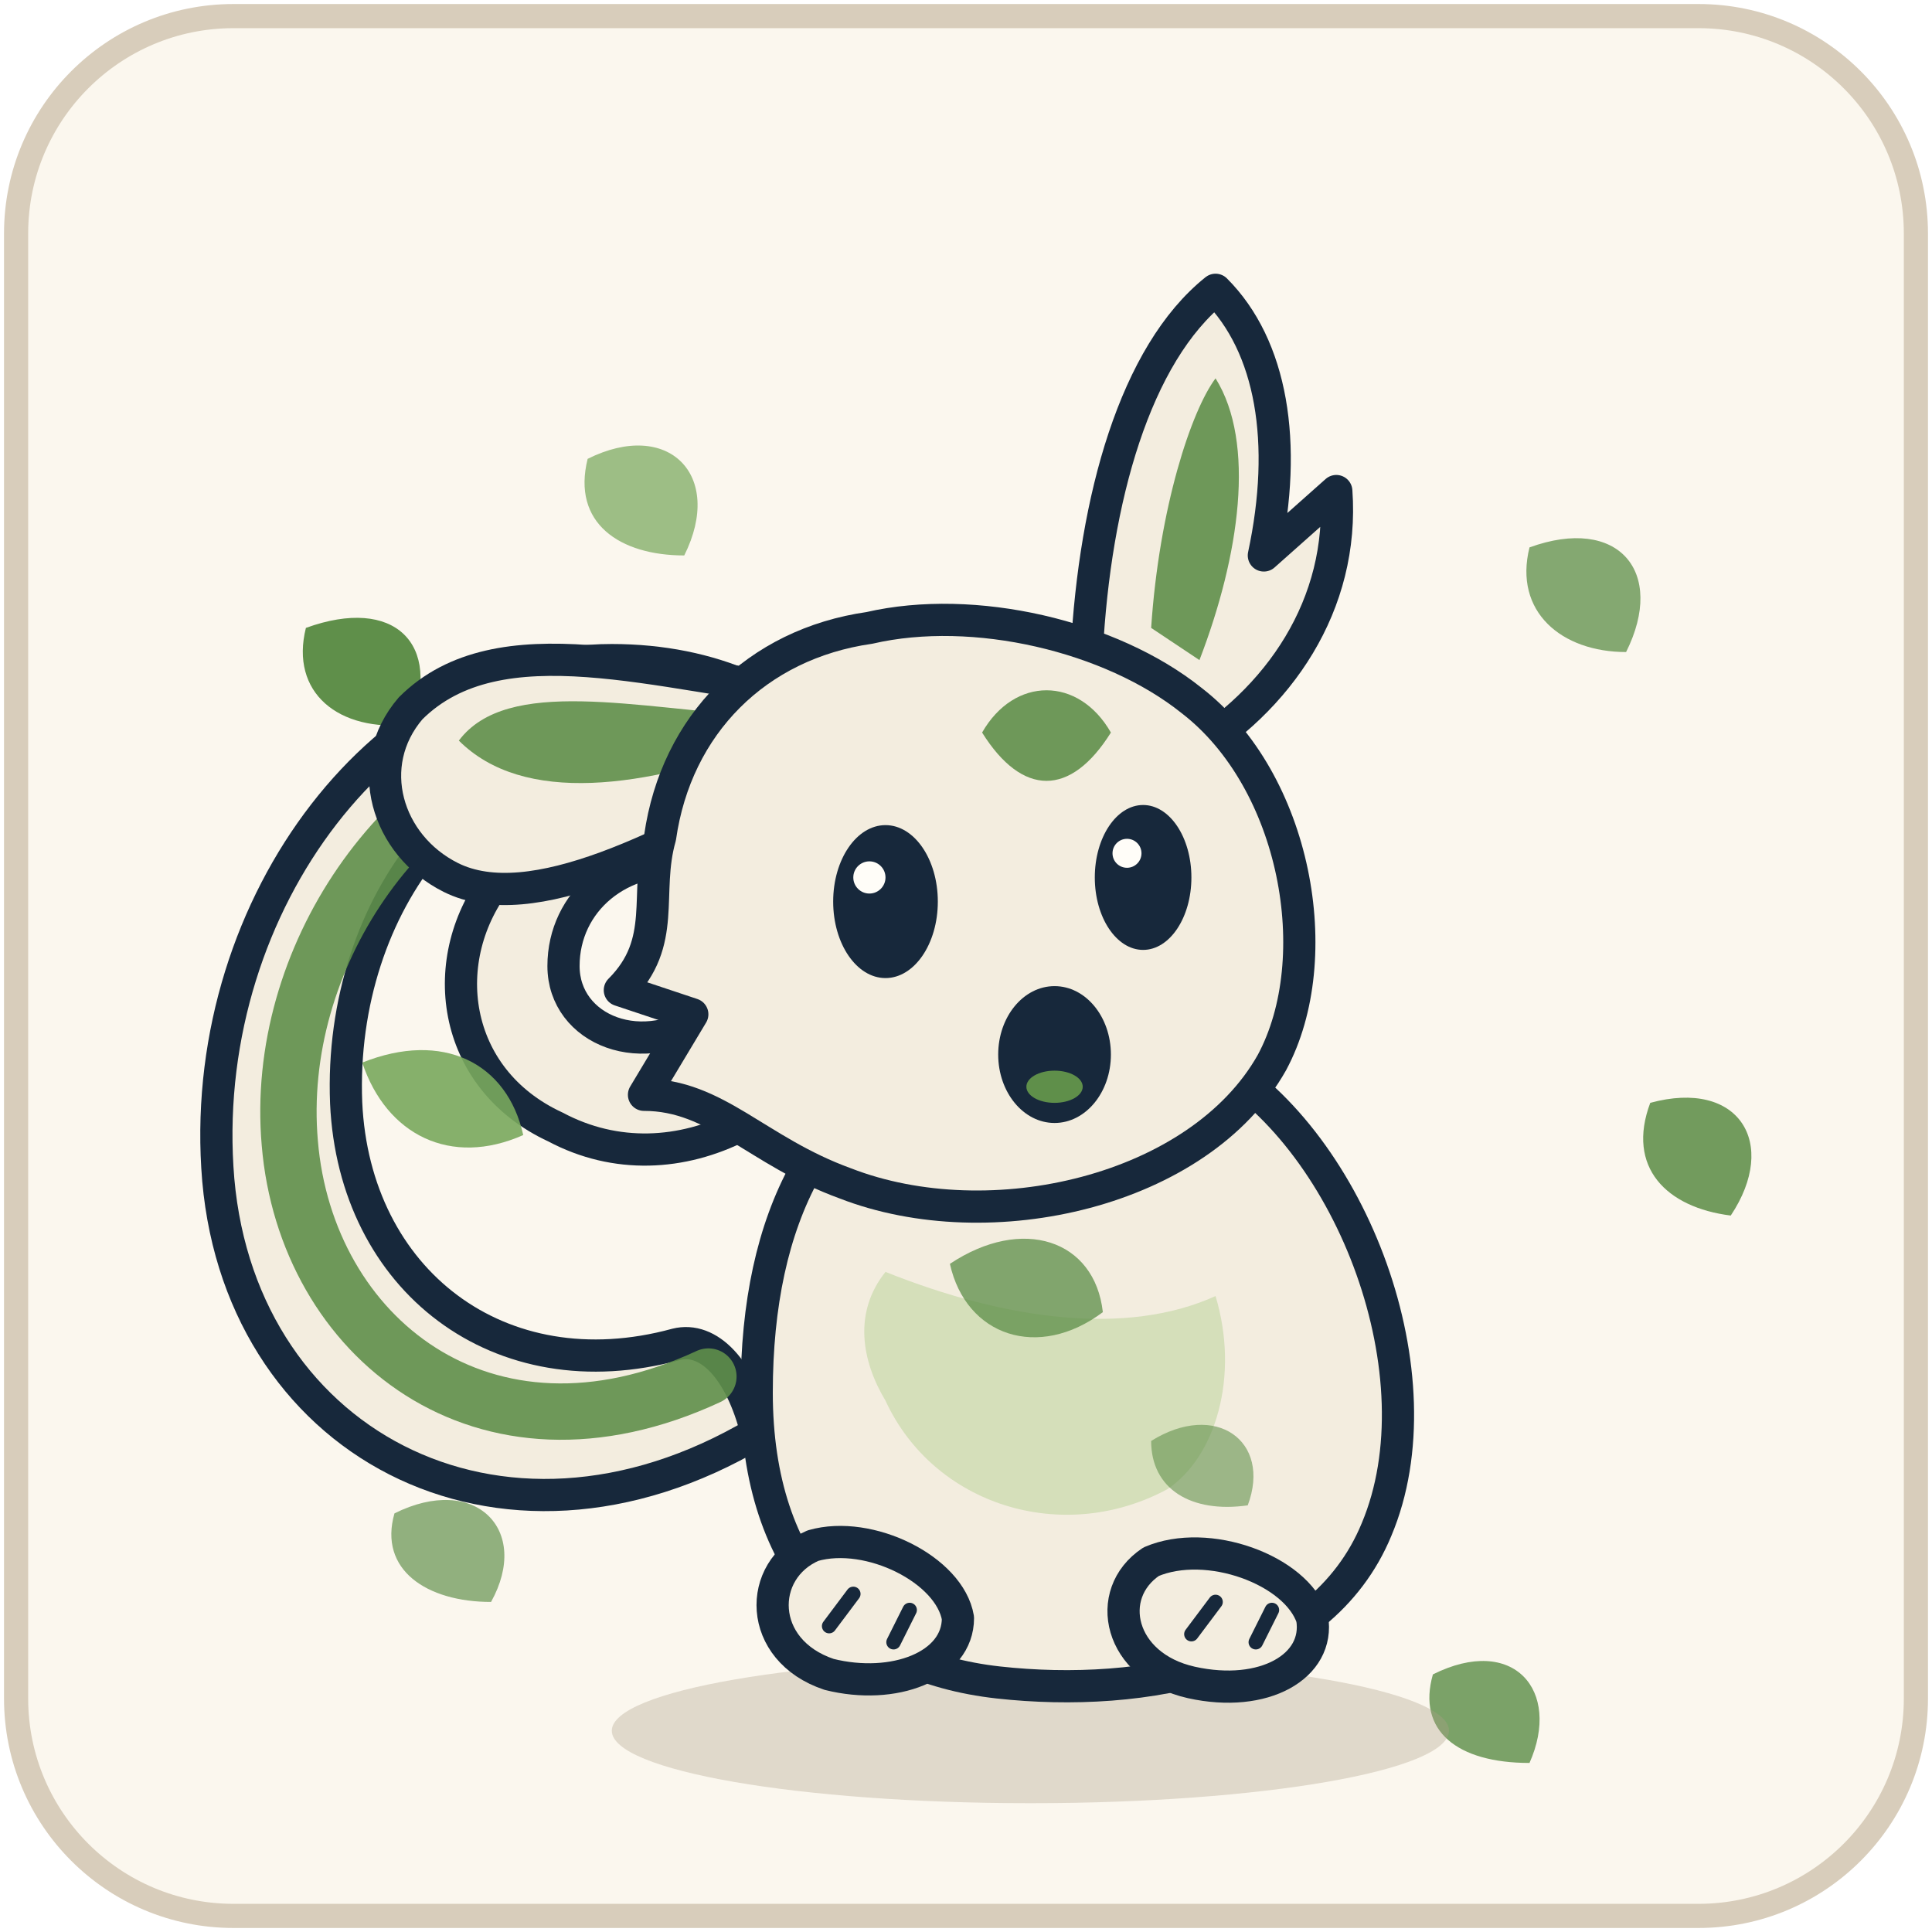
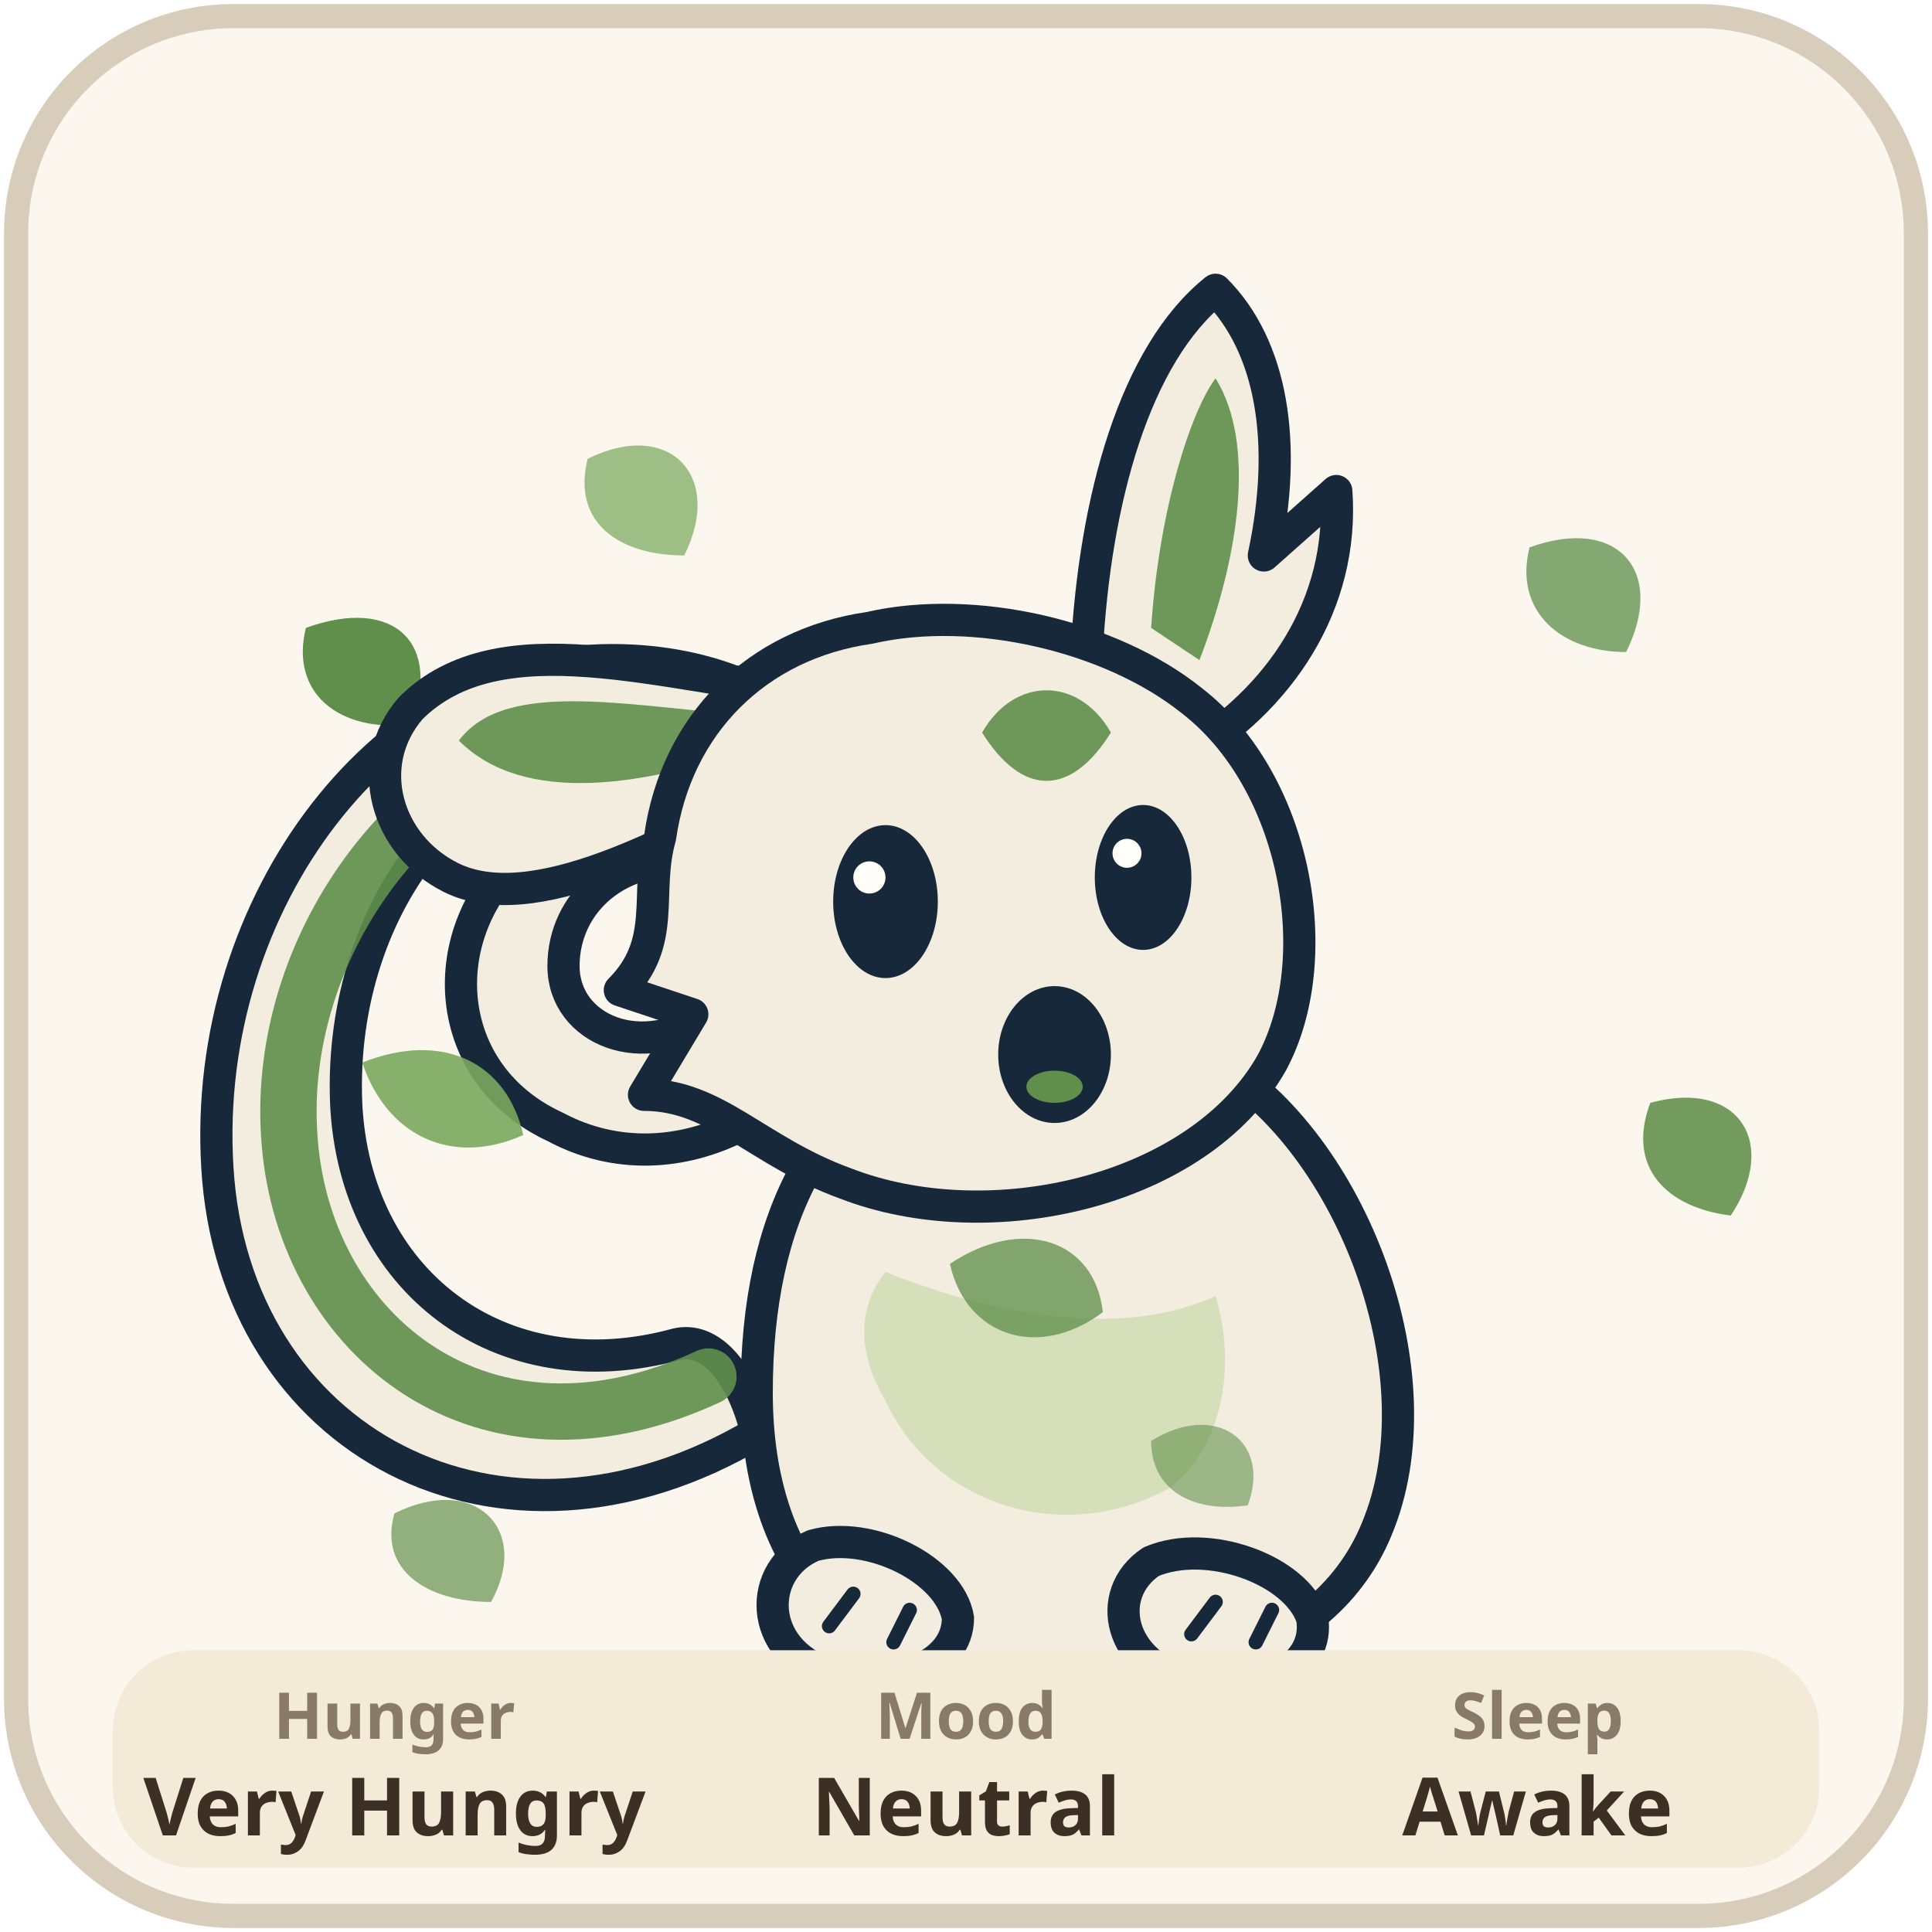
<svg xmlns="http://www.w3.org/2000/svg" viewBox="0 0 240 240" width="240" height="240" role="img" data-prototype-class="earth" data-prototype-stage="adult" data-prototype-mood="neutral" data-prototype-hunger="very_hungry" data-prototype-behavior="idle" data-prototype-expression="hungry" data-class-effect-level="adult" data-gitty-class="earth" data-gitty-stage="adult" data-gitty-body="adult" data-gitty-behavior="idle" data-gitty-face="hungry">
  <style> .gitty-character { animation: gitty-breathe 3.8s ease-in-out infinite; transform-box: fill-box; transform-origin: 50% 100%; } .gitty-tail { animation: tail-idle 4.2s ease-in-out infinite; transform-box: fill-box; transform-origin: 80% 80%; } .gitty-eyes { animation: gitty-blink 5.6s ease-in-out infinite; transform-box: fill-box; transform-origin: center; } .stage-hatchling .gitty-ears, .stage-baby .gitty-ears { transform: scale(1.1); transform-box: fill-box; transform-origin: 50% 100%; } .stage-mature .gitty-tail { transform: scale(1.04); transform-box: fill-box; transform-origin: 85% 85%; } .behavior-sleeping .gitty-anatomy, .behavior-hibernating .gitty-anatomy { transform-origin: 50% 100%; } .food-bowl { animation: food-bowl-nudge 2.4s ease-in-out infinite; transform-box: fill-box; transform-origin: center; } .play-ball { animation: play-ball-bounce 1.4s ease-in-out infinite; transform-box: fill-box; transform-origin: center; } .sleep-zzz, .sleep-particle { animation: sleep-float 3s ease-in-out infinite; transform-box: fill-box; transform-origin: center; } .sleep-particle-2 { animation-delay: -1.4s; animation-duration: 3.8s; } @keyframes gitty-breathe { 0%, 100% { transform: translateY(0) scaleY(1); } 50% { transform: translateY(-1px) scaleY(1.012); } } @keyframes gitty-blink { 0%, 44%, 48%, 100% { transform: scaleY(1); } 46% { transform: scaleY(.08); } } @keyframes tail-idle { 0%, 100% { transform: rotate(-1deg); } 50% { transform: rotate(3deg); } } @keyframes food-bowl-nudge { 0%, 70%, 100% { transform: translateX(0); } 82% { transform: translateX(-2px); } } @keyframes play-ball-bounce { 0%, 100% { transform: translateY(0) rotate(-4deg); } 50% { transform: translateY(-7px) rotate(9deg); } } @keyframes sleep-float { 0%, 100% { opacity: .35; transform: translateY(3px); } 50% { opacity: .9; transform: translateY(-5px); } } @media (prefers-reduced-motion: reduce) { .gitty-character, .gitty-tail, .gitty-eyes, .earth-leaf, .water-bubble, .water-drop, .air-wind, .air-spark, .fire-flame, .fire-ember, .psy-particle, .psy-character, .psy-shadow, .food-bowl, .play-ball, .sleep-zzz, .sleep-particle { animation: none !important; } } .class-earth .gitty-tail { animation-duration: 5.8s; } .earth-leaf { animation: earth-leaf-drift 6.4s ease-in-out infinite; transform-box: fill-box; transform-origin: center; } .leaf-2 { animation-duration: 7.8s; animation-delay: -2.1s; opacity: .76; } .leaf-3 { animation-duration: 5.9s; animation-delay: -4.2s; opacity: .88; } .leaf-4 { animation-duration: 8.6s; animation-delay: -1.3s; opacity: .68; } .leaf-5 { animation-duration: 7.1s; animation-delay: -5.4s; opacity: .82; } .leaf-6 { animation-duration: 9.2s; animation-delay: -3.2s; opacity: .72; } .leaf-7 { animation-duration: 7.5s; animation-delay: -1.7s; } .leaf-8 { animation-duration: 6.7s; animation-delay: -4.8s; } .leaf-9 { animation-duration: 8.2s; animation-delay: -2.6s; } @keyframes earth-leaf-drift { 0%, 100% { transform: translate(0, -4px) rotate(-8deg); } 50% { transform: translate(8px, 10px) rotate(24deg); } } </style>
  <rect x="2" y="2" width="236" height="236" rx="27" fill="#fbf7ee" stroke="#d8cdbb" stroke-width="3" />
  <g class="class-earth behavior-idle">
    <g data-effect-tier="adult">
      <g fill="#5f8f4a">
        <path class="earth-leaf leaf-1" data-effect-element="leaf" d="M38 78 C49 74 55 80 51 90 C42 91 36 86 38 78Z" />
        <path class="earth-leaf leaf-2" data-effect-element="leaf" d="M190 68 C201 64 207 71 202 81 C194 81 188 76 190 68Z" />
        <path class="earth-leaf leaf-3" data-effect-element="leaf" d="M205 137 C216 134 221 142 215 151 C207 150 202 145 205 137Z" />
        <path class="earth-leaf leaf-4" data-effect-element="leaf" d="M49 188 C59 183 66 190 61 199 C53 199 47 195 49 188Z" />
        <path class="earth-leaf leaf-5" data-effect-element="leaf" d="M178 208 C188 203 194 210 190 219 C181 219 176 215 178 208Z" />
      </g>
    </g>
    <ellipse class="gitty-shadow" cx="128" cy="215" rx="52" ry="9" fill="#ad9e88" opacity=".34" />
    <g class="stage-adult" data-anatomy-stage="adult">
      <g class="gitty-character">
        <g class="gitty-tail">
          <path data-anatomy-part="tail" d="M94 178 C62 197 29 179 27 145 C25 112 48 82 76 82 C101 82 116 101 108 121 C102 138 84 148 69 140 C56 134 54 119 62 109 C68 102 79 101 86 107 C77 106 70 112 70 120 C70 128 80 132 88 126 C101 116 96 97 79 94 C59 91 42 112 43 137 C44 159 62 173 84 167 C88 166 92 170 94 178Z" fill="#f3eddf" stroke="#17283b" stroke-width="4" stroke-linecap="round" stroke-linejoin="round" />
          <g class="stage-class-markings stage-class-markings-adult" opacity="0.9">
            <path d="M88 171 C60 184 38 166 36 142 C34 119 50 96 71 91" fill="none" stroke="#5f8f4a" stroke-width="7" stroke-linecap="round" />
            <path d="M45 132 C55 128 63 132 65 141 C56 145 48 141 45 132Z" fill="#79a85d" />
          </g>
        </g>
        <g class="gitty-body">
          <path data-anatomy-part="body" d="M118 130 C102 136 94 151 94 173 C94 195 106 207 124 209 C142 211 164 207 171 190 C179 171 168 142 151 132 C141 126 128 126 118 130Z" fill="#f3eddf" stroke="#17283b" stroke-width="4" stroke-linecap="round" stroke-linejoin="round" />
          <path d="M110 174 C116 187 132 192 145 185 C151 181 154 171 151 161 C140 166 125 164 110 158 C106 163 107 169 110 174Z" fill="#c9d9ac" opacity=".72" />
          <g class="stage-class-markings stage-class-markings-adult" opacity="0.9">
            <path d="M118 157 C127 151 136 154 137 163 C129 169 120 166 118 157Z" fill="#5f8f4a" opacity=".85" />
            <path d="M143 179 C151 174 158 179 155 187 C148 188 143 185 143 179Z" fill="#5f8f4a" opacity=".65" />
          </g>
        </g>
        <g class="gitty-ears">
          <path data-anatomy-part="left-ear" d="M101 86 C82 84 62 77 51 88 C45 95 48 105 56 109 C66 114 83 105 99 96 C105 92 106 87 101 86Z" fill="#f3eddf" stroke="#17283b" stroke-width="4" stroke-linecap="round" stroke-linejoin="round" />
          <path data-anatomy-part="right-ear" d="M135 81 C136 62 141 44 151 36 C158 43 160 55 157 69 L166 61 C167 75 159 87 147 94 C139 98 134 91 135 81Z" fill="#f3eddf" stroke="#17283b" stroke-width="4" stroke-linecap="round" stroke-linejoin="round" />
          <g class="stage-class-markings stage-class-markings-adult" opacity="0.9">
            <path d="M95 89 C79 88 63 84 57 92 C65 100 80 98 96 92Z" fill="#5f8f4a" />
            <path d="M143 78 C144 63 148 51 151 47 C156 55 154 69 149 82Z" fill="#5f8f4a" />
          </g>
        </g>
        <g class="gitty-head">
          <path data-anatomy-part="head" d="M108 78 C94 80 84 90 82 104 C80 111 83 117 77 123 L86 126 L80 136 C89 136 94 143 105 147 C123 154 149 148 158 132 C165 119 161 97 148 87 C138 79 121 75 108 78Z" fill="#f3eddf" stroke="#17283b" stroke-width="4" stroke-linecap="round" stroke-linejoin="round" />
          <g class="stage-class-markings stage-class-markings-adult" opacity="0.9">
            <path d="M122 91 C126 84 134 84 138 91 C133 99 127 99 122 91Z" fill="#5f8f4a" />
          </g>
          <g>
            <g class="gitty-face face-hungry">
              <g class="gitty-eyes">
                <ellipse cx="110" cy="112" rx="6.5" ry="9.5" fill="#17283b" />
                <ellipse cx="142" cy="109" rx="6" ry="9" fill="#17283b" />
                <circle cx="108" cy="109" r="2" fill="#fffdf8" />
                <circle cx="140" cy="106" r="1.8" fill="#fffdf8" />
              </g>
              <ellipse cx="131" cy="131" rx="7" ry="8.5" fill="#17283b" />
              <ellipse cx="131" cy="135" rx="3.5" ry="2" fill="#5f8f4a" />
            </g>
          </g>
        </g>
        <g class="gitty-paws">
          <path data-anatomy-part="left-paw" d="M101 192 C94 195 94 205 103 208 C111 210 119 207 119 201 C118 195 108 190 101 192Z" fill="#f3eddf" stroke="#17283b" stroke-width="4" stroke-linecap="round" stroke-linejoin="round" />
          <path data-anatomy-part="right-paw" d="M143 194 C137 198 139 207 148 209 C157 211 164 207 163 201 C161 195 150 191 143 194Z" fill="#f3eddf" stroke="#17283b" stroke-width="4" stroke-linecap="round" stroke-linejoin="round" />
          <path d="M103 202 L106 198 M111 204 L113 200 M148 203 L151 199 M156 204 L158 200" stroke="#17283b" stroke-width="1.8" stroke-linecap="round" />
        </g>
      </g>
    </g>
    <g data-effect-tier="adult">
      <path class="earth-leaf leaf-6" data-effect-element="leaf" d="M73 57 C83 52 90 59 85 69 C77 69 71 65 73 57Z" fill="#79a85d" />
    </g>
  </g>
+   <g class="gitty-status-labels" data-gitty-status-labels="hunger mood sleep">
+     <rect x="14" y="205" width="212" height="27" rx="10" fill="#f3ead7" />
+     <text x="49" y="216" text-anchor="middle" fill="#8a7a68" font-family="ui-rounded, system-ui, sans-serif" font-size="8" font-weight="700">Hunger</text>
+     <text x="49" y="228" text-anchor="middle" fill="#3d2f24" font-family="ui-rounded, system-ui, sans-serif" font-size="10" font-weight="700">Very Hungry</text>
+     <text x="120" y="216" text-anchor="middle" fill="#8a7a68" font-family="ui-rounded, system-ui, sans-serif" font-size="8" font-weight="700">Mood</text>
+     <text x="120" y="228" text-anchor="middle" fill="#3d2f24" font-family="ui-rounded, system-ui, sans-serif" font-size="10" font-weight="700">Neutral</text>
+     <text x="191" y="216" text-anchor="middle" fill="#8a7a68" font-family="ui-rounded, system-ui, sans-serif" font-size="8" font-weight="700">Sleep</text>
+     <text x="191" y="228" text-anchor="middle" fill="#3d2f24" font-family="ui-rounded, system-ui, sans-serif" font-size="10" font-weight="700">Awake</text>
+   </g>
</svg>
